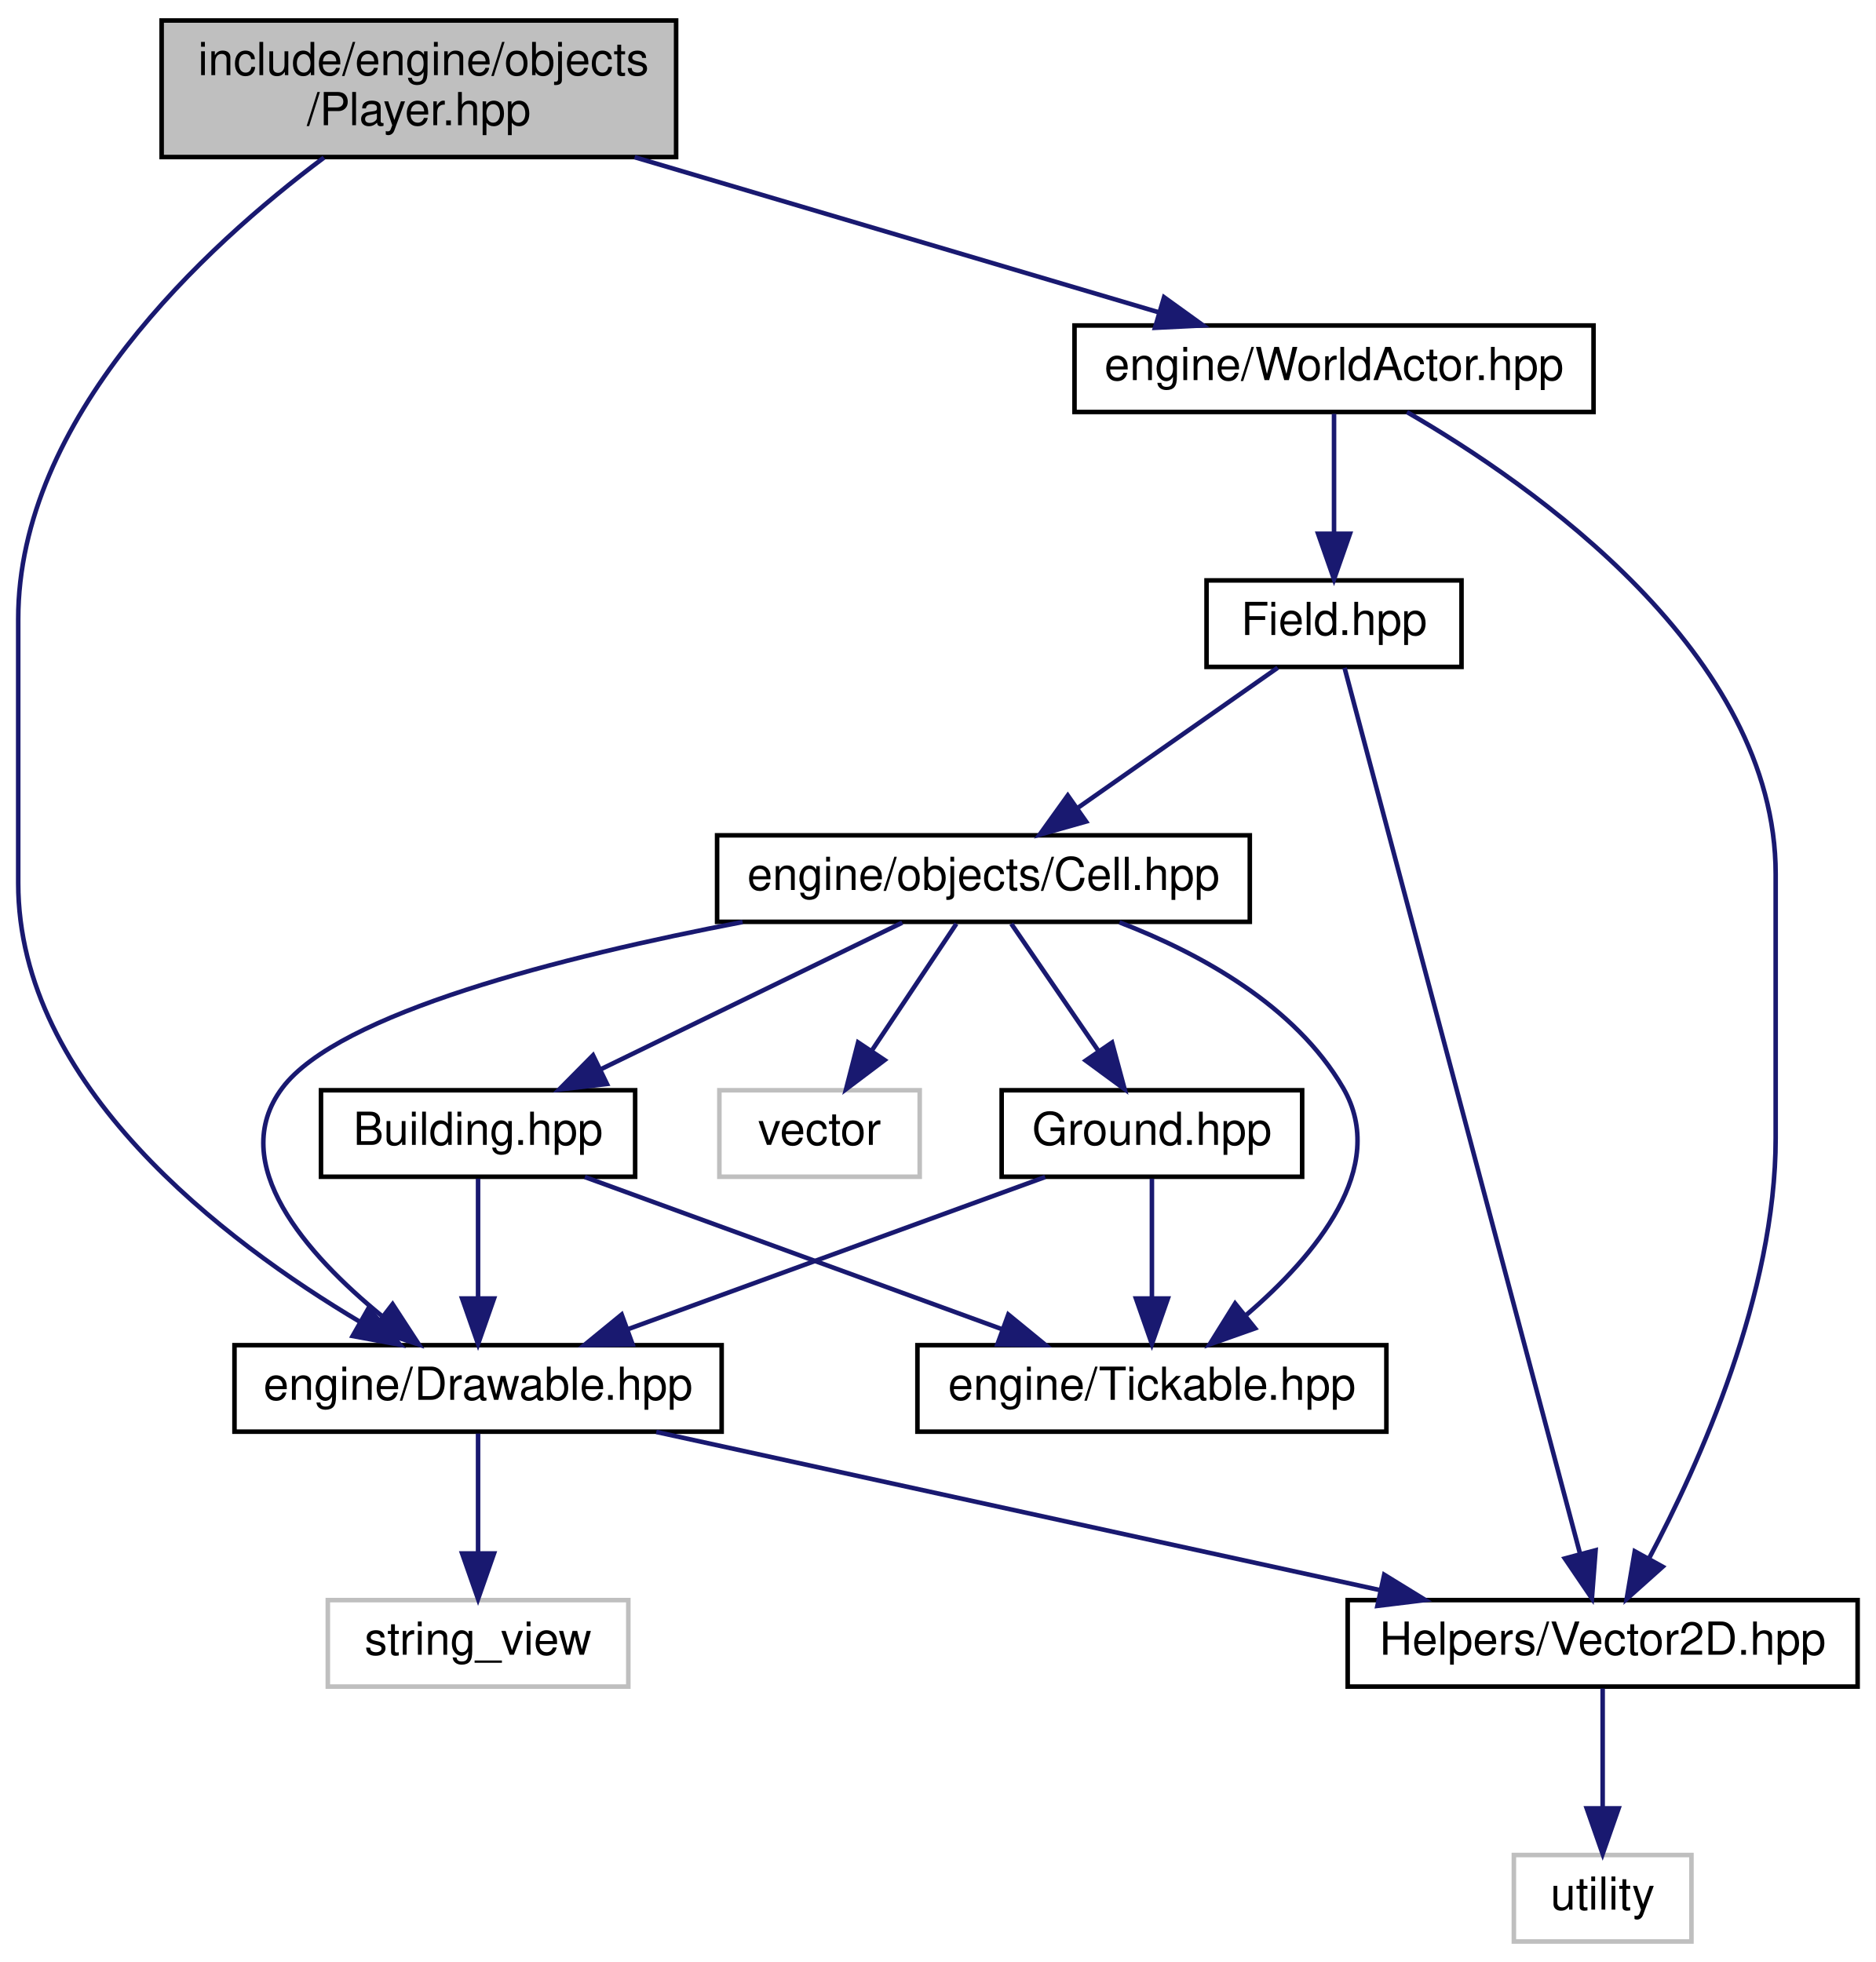
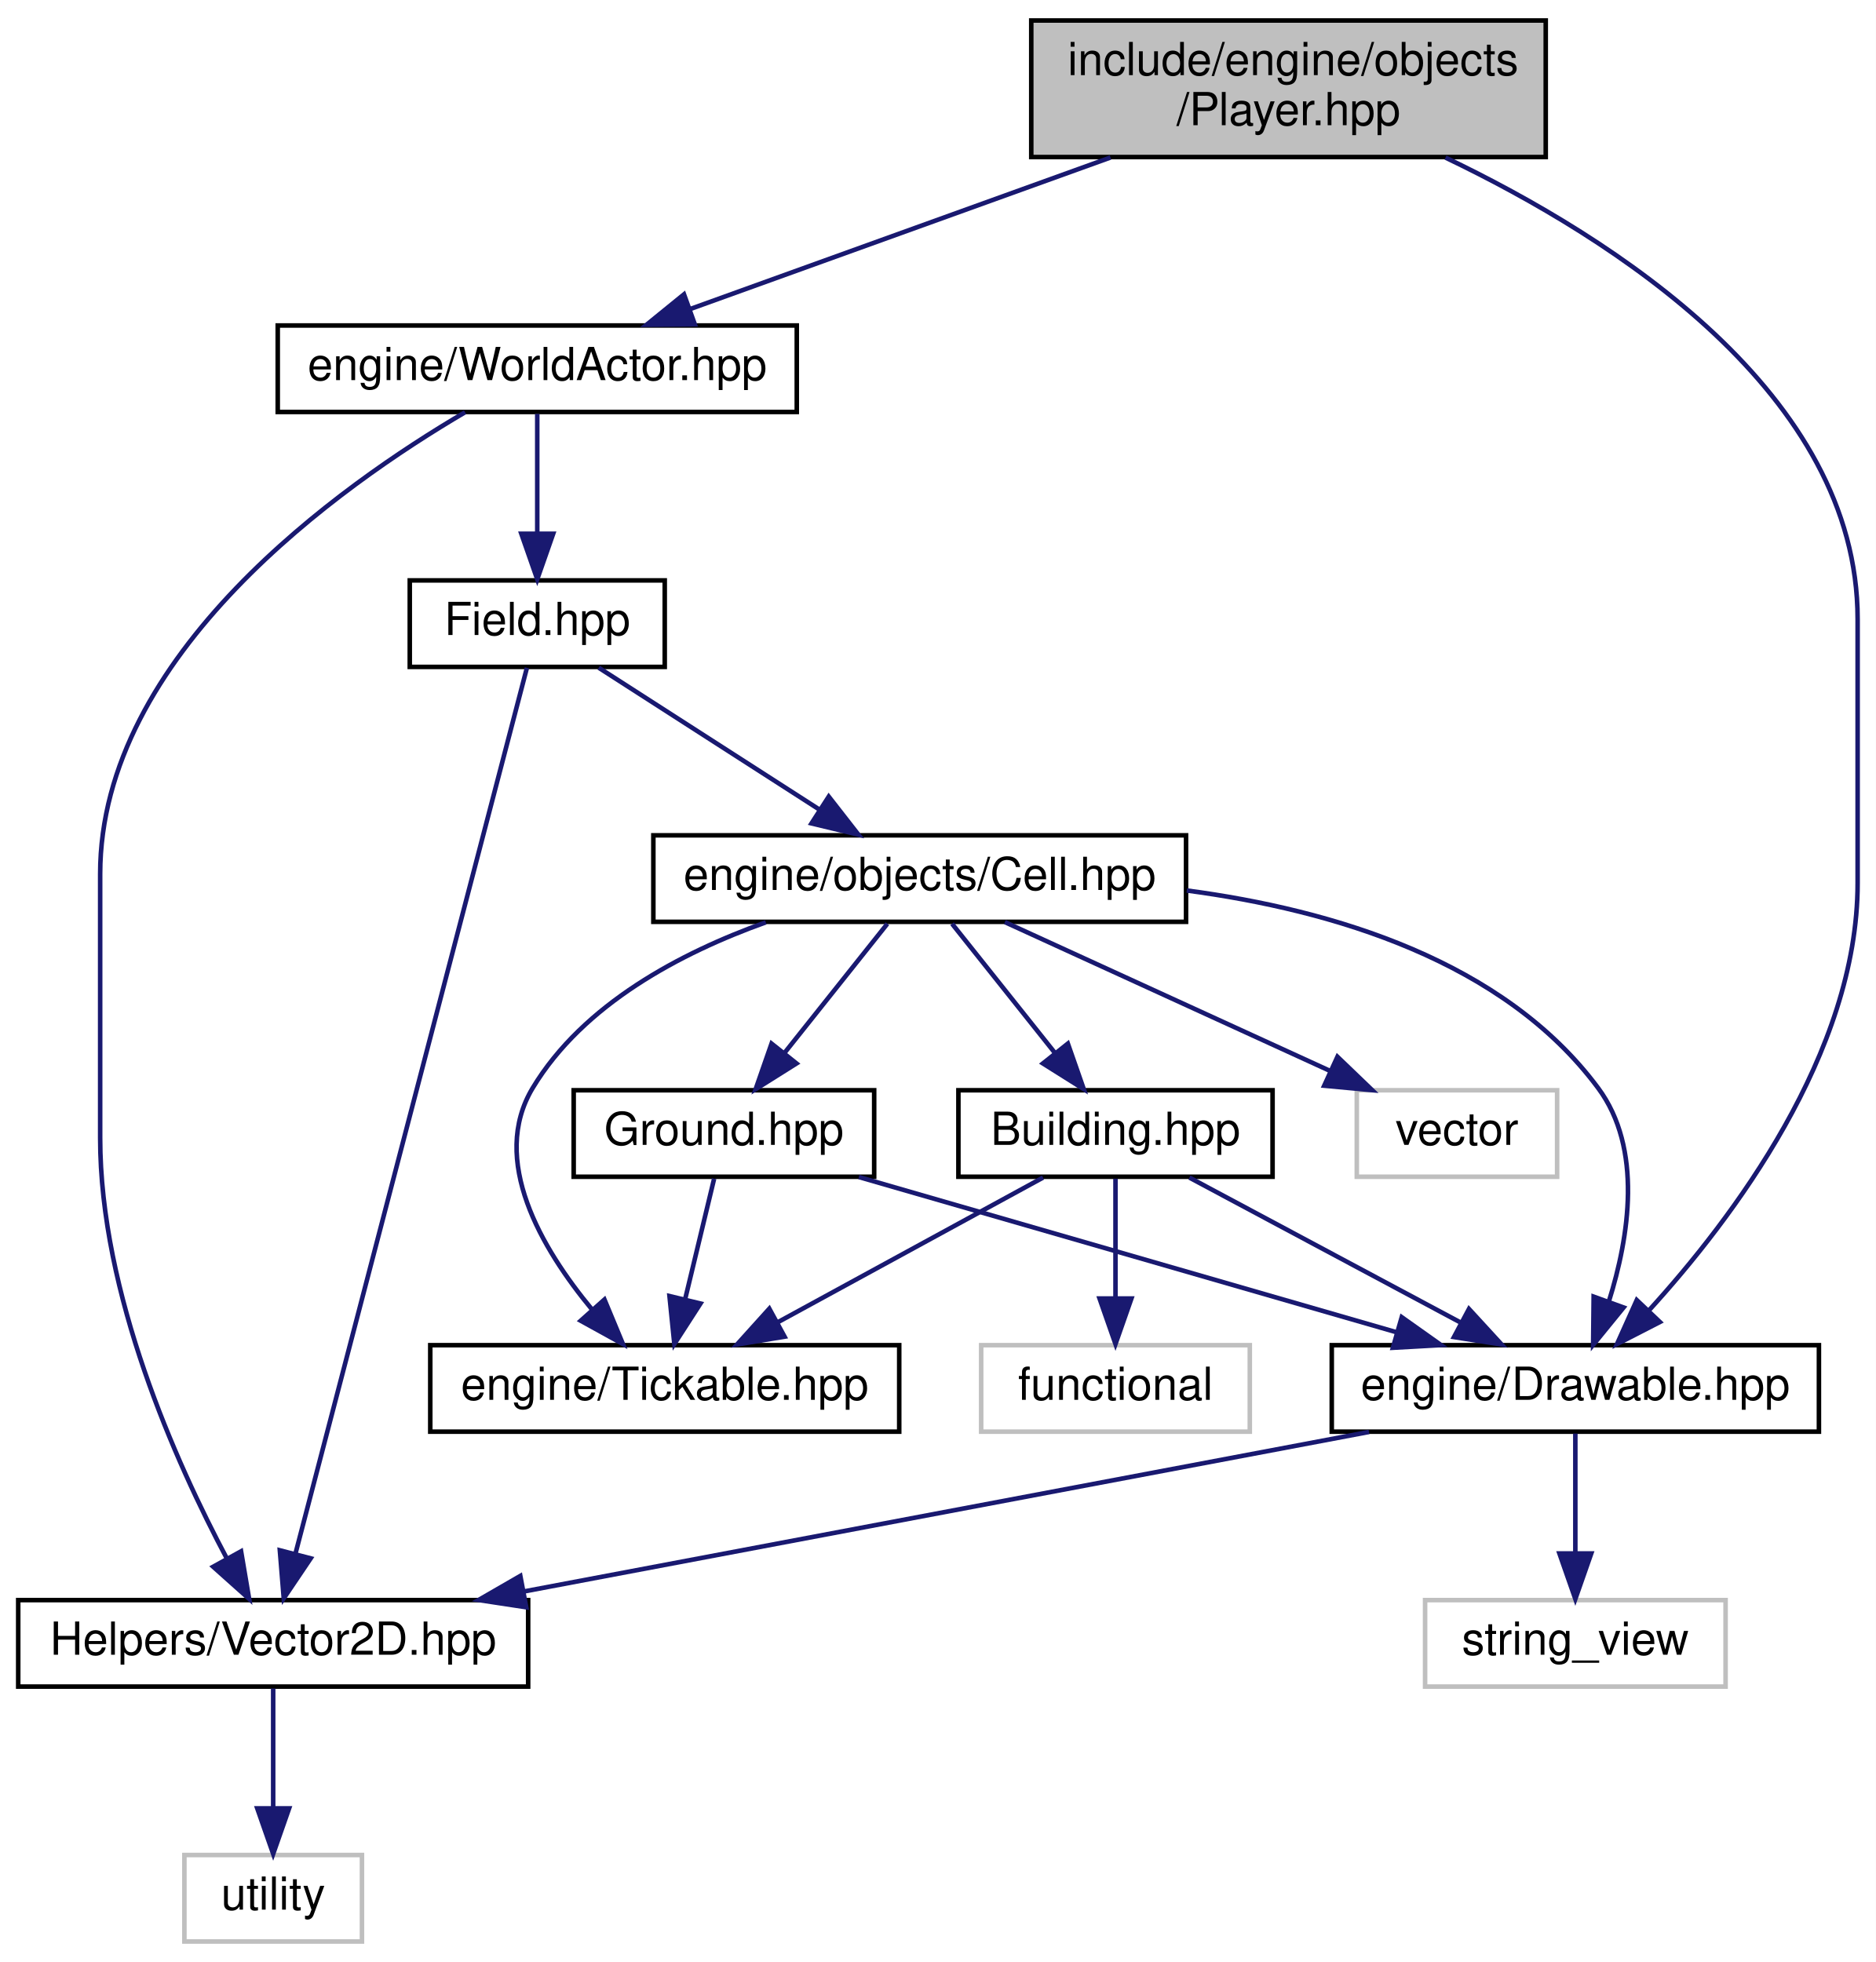
<svg xmlns="http://www.w3.org/2000/svg" xmlns:xlink="http://www.w3.org/1999/xlink" width="412pt" height="431pt" viewBox="0.00 0.00 412.00 431.00">
  <g id="graph0" class="graph" transform="scale(1 1) rotate(0) translate(4 427)">
    <polygon fill="white" stroke="transparent" points="-4,4 -4,-427 408,-427 408,4 -4,4" />
    <g id="node1" class="node">
      <g id="a_node1">
        <a xlink:title=" ">
-           <polygon fill="#bfbfbf" stroke="black" points="31.5,-392.5 31.5,-422.5 144.5,-422.5 144.5,-392.5 31.5,-392.5" />
-           <text text-anchor="start" x="39.5" y="-410.5" font-family="Helvetica,sans-Serif" font-size="10.00">include/engine/objects</text>
-           <text text-anchor="middle" x="88" y="-399.5" font-family="Helvetica,sans-Serif" font-size="10.00">/Player.hpp</text>
+           <polygon fill="#bfbfbf" stroke="black" points="222.5,-392.5 222.5,-422.5 335.5,-422.5 335.5,-392.5 222.5,-392.5" />
+           <text text-anchor="start" x="230.5" y="-410.5" font-family="Helvetica,sans-Serif" font-size="10.00">include/engine/objects</text>
+           <text text-anchor="middle" x="279" y="-399.5" font-family="Helvetica,sans-Serif" font-size="10.00">/Player.hpp</text>
        </a>
      </g>
    </g>
    <g id="node2" class="node">
      <g id="a_node2">
        <a xlink:href="_drawable_8hpp.html" target="_top" xlink:title=" ">
-           <polygon fill="white" stroke="black" points="47.5,-112.5 47.5,-131.5 154.5,-131.5 154.5,-112.5 47.5,-112.5" />
-           <text text-anchor="middle" x="101" y="-119.5" font-family="Helvetica,sans-Serif" font-size="10.00">engine/Drawable.hpp</text>
+           <polygon fill="white" stroke="black" points="288.5,-112.5 288.5,-131.5 395.5,-131.5 395.5,-112.5 288.5,-112.5" />
+           <text text-anchor="middle" x="342" y="-119.5" font-family="Helvetica,sans-Serif" font-size="10.00">engine/Drawable.hpp</text>
        </a>
      </g>
    </g>
    <g id="edge1" class="edge">
-       <path fill="none" stroke="midnightblue" d="M67.15,-392.38C41.12,-372.89 0,-335.12 0,-291 0,-291 0,-291 0,-233 0,-188.59 45.21,-154.37 75.14,-136.58" />
-       <polygon fill="midnightblue" stroke="midnightblue" points="76.92,-139.59 83.87,-131.59 73.45,-133.51 76.92,-139.59" />
+       <path fill="none" stroke="midnightblue" d="M313.49,-392.38C350.49,-374.66 404,-340.49 404,-291 404,-291 404,-291 404,-233 404,-195.62 376.5,-159.24 358.13,-139.1" />
+       <polygon fill="midnightblue" stroke="midnightblue" points="360.57,-136.59 351.15,-131.75 355.49,-141.41 360.57,-136.59" />
    </g>
    <g id="node6" class="node">
      <g id="a_node6">
        <a xlink:href="_world_actor_8hpp.html" target="_top" xlink:title=" ">
-           <polygon fill="white" stroke="black" points="232,-336.5 232,-355.5 346,-355.5 346,-336.5 232,-336.5" />
-           <text text-anchor="middle" x="289" y="-343.5" font-family="Helvetica,sans-Serif" font-size="10.00">engine/WorldActor.hpp</text>
+           <polygon fill="white" stroke="black" points="57,-336.5 57,-355.5 171,-355.5 171,-336.5 57,-336.5" />
+           <text text-anchor="middle" x="114" y="-343.5" font-family="Helvetica,sans-Serif" font-size="10.00">engine/WorldActor.hpp</text>
        </a>
      </g>
    </g>
    <g id="edge5" class="edge">
-       <path fill="none" stroke="midnightblue" d="M135.38,-392.47C170.51,-382.08 217.79,-368.08 250.58,-358.37" />
-       <polygon fill="midnightblue" stroke="midnightblue" points="251.67,-361.7 260.26,-355.51 249.68,-354.99 251.67,-361.7" />
+       <path fill="none" stroke="midnightblue" d="M239.9,-392.4C211.84,-382.28 174.43,-368.79 147.69,-359.15" />
+       <polygon fill="midnightblue" stroke="midnightblue" points="148.6,-355.76 138.01,-355.66 146.23,-362.34 148.6,-355.76" />
    </g>
    <g id="node3" class="node">
      <g id="a_node3">
        <a xlink:title=" ">
-           <polygon fill="white" stroke="#bfbfbf" points="68,-56.5 68,-75.5 134,-75.5 134,-56.5 68,-56.5" />
-           <text text-anchor="middle" x="101" y="-63.5" font-family="Helvetica,sans-Serif" font-size="10.00">string_view</text>
+           <polygon fill="white" stroke="#bfbfbf" points="309,-56.5 309,-75.5 375,-75.5 375,-56.5 309,-56.5" />
+           <text text-anchor="middle" x="342" y="-63.5" font-family="Helvetica,sans-Serif" font-size="10.00">string_view</text>
        </a>
      </g>
    </g>
    <g id="edge2" class="edge">
-       <path fill="none" stroke="midnightblue" d="M101,-112.08C101,-105.01 101,-94.86 101,-85.99" />
-       <polygon fill="midnightblue" stroke="midnightblue" points="104.5,-85.75 101,-75.75 97.5,-85.75 104.5,-85.75" />
+       <path fill="none" stroke="midnightblue" d="M342,-112.08C342,-105.01 342,-94.86 342,-85.99" />
+       <polygon fill="midnightblue" stroke="midnightblue" points="345.5,-85.75 342,-75.75 338.5,-85.75 345.5,-85.75" />
    </g>
    <g id="node4" class="node">
      <g id="a_node4">
        <a xlink:href="_vector2_d_8hpp.html" target="_top" xlink:title=" ">
-           <polygon fill="white" stroke="black" points="292,-56.5 292,-75.5 404,-75.5 404,-56.5 292,-56.5" />
-           <text text-anchor="middle" x="348" y="-63.5" font-family="Helvetica,sans-Serif" font-size="10.00">Helpers/Vector2D.hpp</text>
+           <polygon fill="white" stroke="black" points="0,-56.5 0,-75.5 112,-75.5 112,-56.5 0,-56.5" />
+           <text text-anchor="middle" x="56" y="-63.5" font-family="Helvetica,sans-Serif" font-size="10.00">Helpers/Vector2D.hpp</text>
        </a>
      </g>
    </g>
    <g id="edge3" class="edge">
-       <path fill="none" stroke="midnightblue" d="M140.14,-112.44C183.23,-103.02 252.56,-87.87 299.17,-77.68" />
-       <polygon fill="midnightblue" stroke="midnightblue" points="300.02,-81.07 309.05,-75.52 298.53,-74.23 300.02,-81.07" />
+       <path fill="none" stroke="midnightblue" d="M296.68,-112.44C246.37,-102.94 165.16,-87.61 111.19,-77.42" />
+       <polygon fill="midnightblue" stroke="midnightblue" points="111.58,-73.93 101.11,-75.52 110.28,-80.81 111.58,-73.93" />
    </g>
    <g id="node5" class="node">
      <g id="a_node5">
        <a xlink:title=" ">
-           <polygon fill="white" stroke="#bfbfbf" points="328.5,-0.5 328.5,-19.5 367.5,-19.5 367.5,-0.5 328.5,-0.5" />
-           <text text-anchor="middle" x="348" y="-7.5" font-family="Helvetica,sans-Serif" font-size="10.00">utility</text>
+           <polygon fill="white" stroke="#bfbfbf" points="36.5,-0.5 36.5,-19.5 75.5,-19.5 75.5,-0.5 36.5,-0.5" />
+           <text text-anchor="middle" x="56" y="-7.5" font-family="Helvetica,sans-Serif" font-size="10.00">utility</text>
        </a>
      </g>
    </g>
    <g id="edge4" class="edge">
-       <path fill="none" stroke="midnightblue" d="M348,-56.08C348,-49.01 348,-38.86 348,-29.99" />
-       <polygon fill="midnightblue" stroke="midnightblue" points="351.5,-29.75 348,-19.75 344.5,-29.75 351.5,-29.75" />
+       <path fill="none" stroke="midnightblue" d="M56,-56.08C56,-49.01 56,-38.86 56,-29.99" />
+       <polygon fill="midnightblue" stroke="midnightblue" points="59.5,-29.75 56,-19.75 52.5,-29.75 59.5,-29.75" />
    </g>
    <g id="edge6" class="edge">
-       <path fill="none" stroke="midnightblue" d="M305.02,-336.48C332.57,-320.54 386,-283.38 386,-235 386,-235 386,-235 386,-177 386,-142.81 369.4,-105.76 358.14,-84.57" />
-       <polygon fill="midnightblue" stroke="midnightblue" points="361.18,-82.83 353.28,-75.77 355.05,-86.22 361.18,-82.83" />
+       <path fill="none" stroke="midnightblue" d="M98.15,-336.44C70.88,-320.43 18,-283.16 18,-235 18,-235 18,-235 18,-177 18,-142.81 34.6,-105.76 45.86,-84.57" />
+       <polygon fill="midnightblue" stroke="midnightblue" points="48.95,-86.22 50.72,-75.77 42.82,-82.83 48.95,-86.22" />
    </g>
    <g id="node7" class="node">
      <g id="a_node7">
        <a xlink:href="_field_8hpp.html" target="_top" xlink:title=" ">
-           <polygon fill="white" stroke="black" points="261,-280.5 261,-299.5 317,-299.5 317,-280.5 261,-280.5" />
-           <text text-anchor="middle" x="289" y="-287.5" font-family="Helvetica,sans-Serif" font-size="10.00">Field.hpp</text>
+           <polygon fill="white" stroke="black" points="86,-280.5 86,-299.5 142,-299.5 142,-280.5 86,-280.5" />
+           <text text-anchor="middle" x="114" y="-287.5" font-family="Helvetica,sans-Serif" font-size="10.00">Field.hpp</text>
        </a>
      </g>
    </g>
    <g id="edge7" class="edge">
-       <path fill="none" stroke="midnightblue" d="M289,-336.08C289,-329.01 289,-318.86 289,-309.99" />
-       <polygon fill="midnightblue" stroke="midnightblue" points="292.5,-309.75 289,-299.75 285.5,-309.75 292.5,-309.75" />
+       <path fill="none" stroke="midnightblue" d="M114,-336.08C114,-329.01 114,-318.86 114,-309.99" />
+       <polygon fill="midnightblue" stroke="midnightblue" points="117.5,-309.75 114,-299.75 110.5,-309.75 117.5,-309.75" />
    </g>
-     <g id="edge18" class="edge">
-       <path fill="none" stroke="midnightblue" d="M291.31,-280.3C300.01,-247.56 330.89,-131.38 343.04,-85.67" />
-       <polygon fill="midnightblue" stroke="midnightblue" points="346.45,-86.45 345.64,-75.88 339.69,-84.65 346.45,-86.45" />
+     <g id="edge19" class="edge">
+       <path fill="none" stroke="midnightblue" d="M111.73,-280.3C103.17,-247.56 72.82,-131.38 60.88,-85.67" />
+       <polygon fill="midnightblue" stroke="midnightblue" points="64.24,-84.67 58.32,-75.88 57.46,-86.44 64.24,-84.67" />
    </g>
    <g id="node8" class="node">
      <g id="a_node8">
        <a xlink:href="_cell_8hpp.html" target="_top" xlink:title=" ">
-           <polygon fill="white" stroke="black" points="153.5,-224.5 153.5,-243.5 270.5,-243.5 270.5,-224.5 153.5,-224.5" />
-           <text text-anchor="middle" x="212" y="-231.5" font-family="Helvetica,sans-Serif" font-size="10.00">engine/objects/Cell.hpp</text>
+           <polygon fill="white" stroke="black" points="139.5,-224.5 139.5,-243.5 256.5,-243.5 256.5,-224.5 139.5,-224.5" />
+           <text text-anchor="middle" x="198" y="-231.5" font-family="Helvetica,sans-Serif" font-size="10.00">engine/objects/Cell.hpp</text>
        </a>
      </g>
    </g>
    <g id="edge8" class="edge">
-       <path fill="none" stroke="midnightblue" d="M276.63,-280.32C264.84,-272.06 246.87,-259.45 232.86,-249.63" />
-       <polygon fill="midnightblue" stroke="midnightblue" points="234.54,-246.53 224.34,-243.65 230.52,-252.26 234.54,-246.53" />
+       <path fill="none" stroke="midnightblue" d="M127.5,-280.32C140.6,-271.9 160.71,-258.97 176.11,-249.07" />
+       <polygon fill="midnightblue" stroke="midnightblue" points="178.02,-252.01 184.54,-243.65 174.23,-246.12 178.02,-252.01" />
    </g>
    <g id="edge9" class="edge">
-       <path fill="none" stroke="midnightblue" d="M159.1,-224.46C119.57,-216.87 70.32,-204.44 58,-188 45.56,-171.41 63.43,-151.38 79.78,-137.98" />
-       <polygon fill="midnightblue" stroke="midnightblue" points="82.23,-140.51 88.02,-131.63 77.96,-134.96 82.23,-140.51" />
+       <path fill="none" stroke="midnightblue" d="M256.66,-231.38C288.84,-227.11 326.3,-215.88 347,-188 356.89,-174.68 353.81,-155.29 349.38,-141.16" />
+       <polygon fill="midnightblue" stroke="midnightblue" points="352.6,-139.78 345.91,-131.57 346.02,-142.16 352.6,-139.78" />
    </g>
    <g id="node9" class="node">
      <g id="a_node9">
        <a xlink:href="_tickable_8hpp.html" target="_top" xlink:title=" ">
-           <polygon fill="white" stroke="black" points="197.5,-112.5 197.5,-131.5 300.5,-131.5 300.5,-112.5 197.5,-112.5" />
-           <text text-anchor="middle" x="249" y="-119.5" font-family="Helvetica,sans-Serif" font-size="10.00">engine/Tickable.hpp</text>
+           <polygon fill="white" stroke="black" points="90.5,-112.5 90.5,-131.5 193.5,-131.5 193.5,-112.5 90.5,-112.5" />
+           <text text-anchor="middle" x="142" y="-119.5" font-family="Helvetica,sans-Serif" font-size="10.00">engine/Tickable.hpp</text>
        </a>
      </g>
    </g>
    <g id="edge10" class="edge">
-       <path fill="none" stroke="midnightblue" d="M241.88,-224.39C259.54,-217.59 280.45,-206.15 291,-188 301.14,-170.55 284.93,-151.21 269.79,-138.19" />
-       <polygon fill="midnightblue" stroke="midnightblue" points="271.66,-135.2 261.67,-131.67 267.27,-140.66 271.66,-135.2" />
+       <path fill="none" stroke="midnightblue" d="M164.2,-224.39C145.61,-217.74 124.11,-206.45 113,-188 103.5,-172.22 114.89,-152.78 126.07,-139.29" />
+       <polygon fill="midnightblue" stroke="midnightblue" points="128.76,-141.53 132.82,-131.75 123.54,-136.87 128.76,-141.53" />
    </g>
    <g id="node10" class="node">
      <g id="a_node10">
        <a xlink:title=" ">
-           <polygon fill="white" stroke="#bfbfbf" points="154,-168.5 154,-187.5 198,-187.5 198,-168.5 154,-168.5" />
-           <text text-anchor="middle" x="176" y="-175.5" font-family="Helvetica,sans-Serif" font-size="10.00">vector</text>
+           <polygon fill="white" stroke="#bfbfbf" points="294,-168.5 294,-187.5 338,-187.5 338,-168.5 294,-168.5" />
+           <text text-anchor="middle" x="316" y="-175.5" font-family="Helvetica,sans-Serif" font-size="10.00">vector</text>
        </a>
      </g>
    </g>
    <g id="edge11" class="edge">
-       <path fill="none" stroke="midnightblue" d="M206.06,-224.08C201.02,-216.53 193.66,-205.49 187.49,-196.23" />
-       <polygon fill="midnightblue" stroke="midnightblue" points="190.29,-194.13 181.83,-187.75 184.47,-198.01 190.29,-194.13" />
+       <path fill="none" stroke="midnightblue" d="M216.7,-224.44C235.94,-215.64 266.15,-201.81 288.2,-191.72" />
+       <polygon fill="midnightblue" stroke="midnightblue" points="289.75,-194.86 297.39,-187.52 286.84,-188.5 289.75,-194.86" />
    </g>
    <g id="node11" class="node">
      <g id="a_node11">
        <a xlink:href="_ground_8hpp.html" target="_top" xlink:title=" ">
-           <polygon fill="white" stroke="black" points="216,-168.5 216,-187.5 282,-187.5 282,-168.5 216,-168.5" />
-           <text text-anchor="middle" x="249" y="-175.5" font-family="Helvetica,sans-Serif" font-size="10.00">Ground.hpp</text>
+           <polygon fill="white" stroke="black" points="122,-168.5 122,-187.5 188,-187.5 188,-168.5 122,-168.5" />
+           <text text-anchor="middle" x="155" y="-175.5" font-family="Helvetica,sans-Serif" font-size="10.00">Ground.hpp</text>
        </a>
      </g>
    </g>
    <g id="edge12" class="edge">
-       <path fill="none" stroke="midnightblue" d="M218.11,-224.08C223.28,-216.53 230.85,-205.49 237.19,-196.23" />
-       <polygon fill="midnightblue" stroke="midnightblue" points="240.24,-197.98 243,-187.75 234.46,-194.02 240.24,-197.98" />
+       <path fill="none" stroke="midnightblue" d="M190.9,-224.08C184.76,-216.38 175.73,-205.03 168.26,-195.65" />
+       <polygon fill="midnightblue" stroke="midnightblue" points="170.94,-193.39 161.97,-187.75 165.46,-197.75 170.94,-193.39" />
    </g>
    <g id="node12" class="node">
      <g id="a_node12">
        <a xlink:href="_building_8hpp.html" target="_top" xlink:title=" ">
-           <polygon fill="white" stroke="black" points="66.5,-168.5 66.5,-187.5 135.5,-187.5 135.5,-168.5 66.5,-168.5" />
-           <text text-anchor="middle" x="101" y="-175.5" font-family="Helvetica,sans-Serif" font-size="10.00">Building.hpp</text>
+           <polygon fill="white" stroke="black" points="206.5,-168.5 206.5,-187.5 275.5,-187.5 275.5,-168.5 206.5,-168.5" />
+           <text text-anchor="middle" x="241" y="-175.5" font-family="Helvetica,sans-Serif" font-size="10.00">Building.hpp</text>
        </a>
      </g>
    </g>
    <g id="edge15" class="edge">
-       <path fill="none" stroke="midnightblue" d="M194.17,-224.32C176.28,-215.62 148.52,-202.12 127.95,-192.11" />
-       <polygon fill="midnightblue" stroke="midnightblue" points="129.31,-188.88 118.79,-187.65 126.25,-195.18 129.31,-188.88" />
+       <path fill="none" stroke="midnightblue" d="M205.1,-224.08C211.24,-216.38 220.27,-205.03 227.74,-195.65" />
+       <polygon fill="midnightblue" stroke="midnightblue" points="230.54,-197.75 234.03,-187.75 225.06,-193.39 230.54,-197.75" />
    </g>
    <g id="edge13" class="edge">
-       <path fill="none" stroke="midnightblue" d="M225.55,-168.44C200.87,-159.44 161.81,-145.19 134.02,-135.05" />
-       <polygon fill="midnightblue" stroke="midnightblue" points="134.94,-131.66 124.34,-131.52 132.54,-138.23 134.94,-131.66" />
+       <path fill="none" stroke="midnightblue" d="M184.63,-168.44C216.5,-159.24 267.33,-144.56 302.56,-134.39" />
+       <polygon fill="midnightblue" stroke="midnightblue" points="303.87,-137.65 312.51,-131.52 301.93,-130.93 303.87,-137.65" />
    </g>
    <g id="edge14" class="edge">
-       <path fill="none" stroke="midnightblue" d="M249,-168.08C249,-161.01 249,-150.86 249,-141.99" />
-       <polygon fill="midnightblue" stroke="midnightblue" points="252.5,-141.75 249,-131.75 245.5,-141.75 252.5,-141.75" />
+       <path fill="none" stroke="midnightblue" d="M152.85,-168.08C151.13,-160.93 148.65,-150.64 146.5,-141.69" />
+       <polygon fill="midnightblue" stroke="midnightblue" points="149.85,-140.65 144.11,-131.75 143.04,-142.29 149.85,-140.65" />
    </g>
    <g id="edge16" class="edge">
-       <path fill="none" stroke="midnightblue" d="M101,-168.08C101,-161.01 101,-150.86 101,-141.99" />
-       <polygon fill="midnightblue" stroke="midnightblue" points="104.5,-141.75 101,-131.75 97.5,-141.75 104.5,-141.75" />
+       <path fill="none" stroke="midnightblue" d="M257.23,-168.32C273.35,-159.7 298.3,-146.36 316.96,-136.39" />
+       <polygon fill="midnightblue" stroke="midnightblue" points="318.64,-139.46 325.81,-131.65 315.34,-133.28 318.64,-139.46" />
    </g>
    <g id="edge17" class="edge">
-       <path fill="none" stroke="midnightblue" d="M124.45,-168.44C149.13,-159.44 188.19,-145.19 215.98,-135.05" />
-       <polygon fill="midnightblue" stroke="midnightblue" points="217.46,-138.23 225.66,-131.52 215.06,-131.66 217.46,-138.23" />
+       <path fill="none" stroke="midnightblue" d="M225.09,-168.32C209.36,-159.74 185.06,-146.49 166.79,-136.52" />
+       <polygon fill="midnightblue" stroke="midnightblue" points="168.32,-133.37 157.87,-131.65 164.97,-139.52 168.32,-133.37" />
+     </g>
+     <g id="node13" class="node">
+       <g id="a_node13">
+         <a xlink:title=" ">
+           <polygon fill="white" stroke="#bfbfbf" points="211.5,-112.5 211.5,-131.5 270.5,-131.5 270.5,-112.5 211.5,-112.5" />
+           <text text-anchor="middle" x="241" y="-119.5" font-family="Helvetica,sans-Serif" font-size="10.00">functional</text>
+         </a>
+       </g>
+     </g>
+     <g id="edge18" class="edge">
+       <path fill="none" stroke="midnightblue" d="M241,-168.08C241,-161.01 241,-150.86 241,-141.99" />
+       <polygon fill="midnightblue" stroke="midnightblue" points="244.5,-141.75 241,-131.75 237.5,-141.75 244.5,-141.75" />
    </g>
  </g>
</svg>
